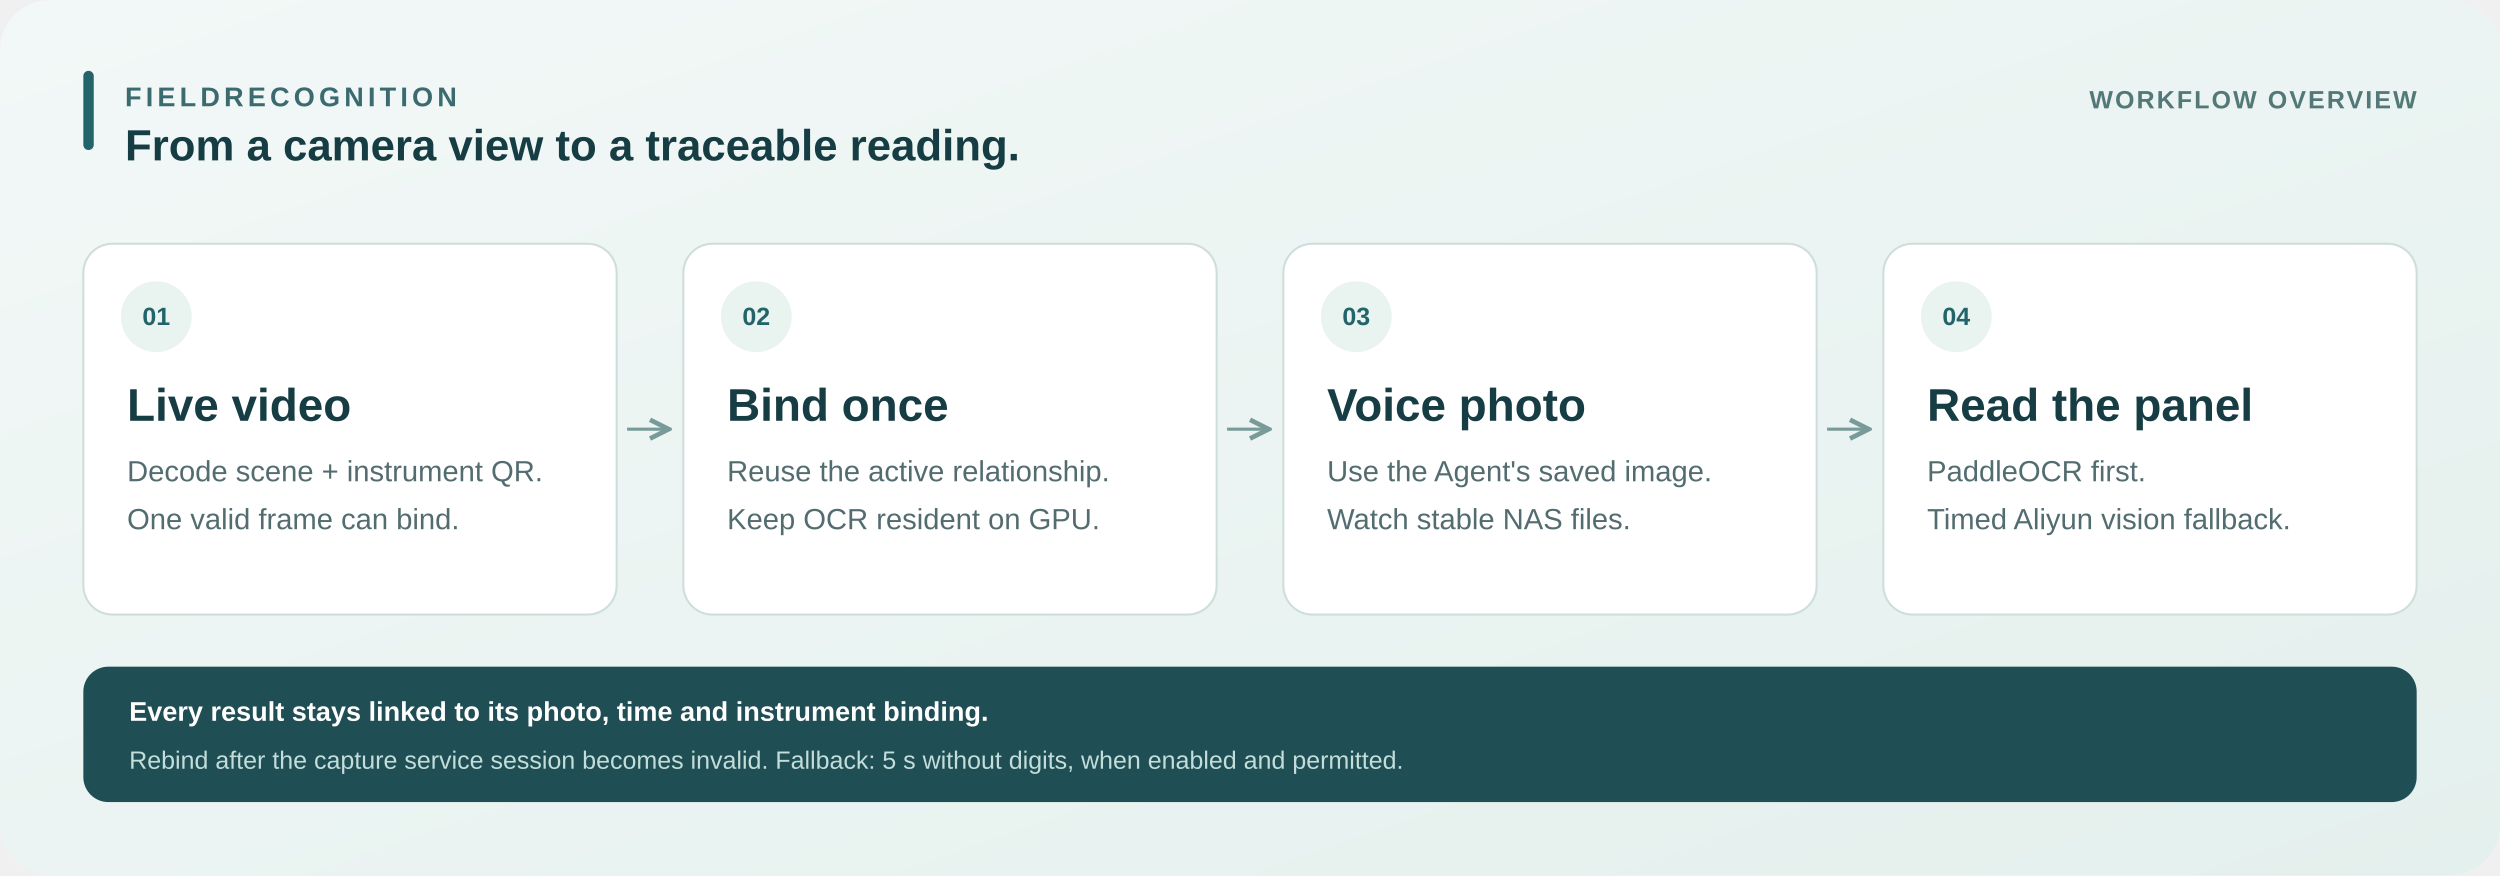
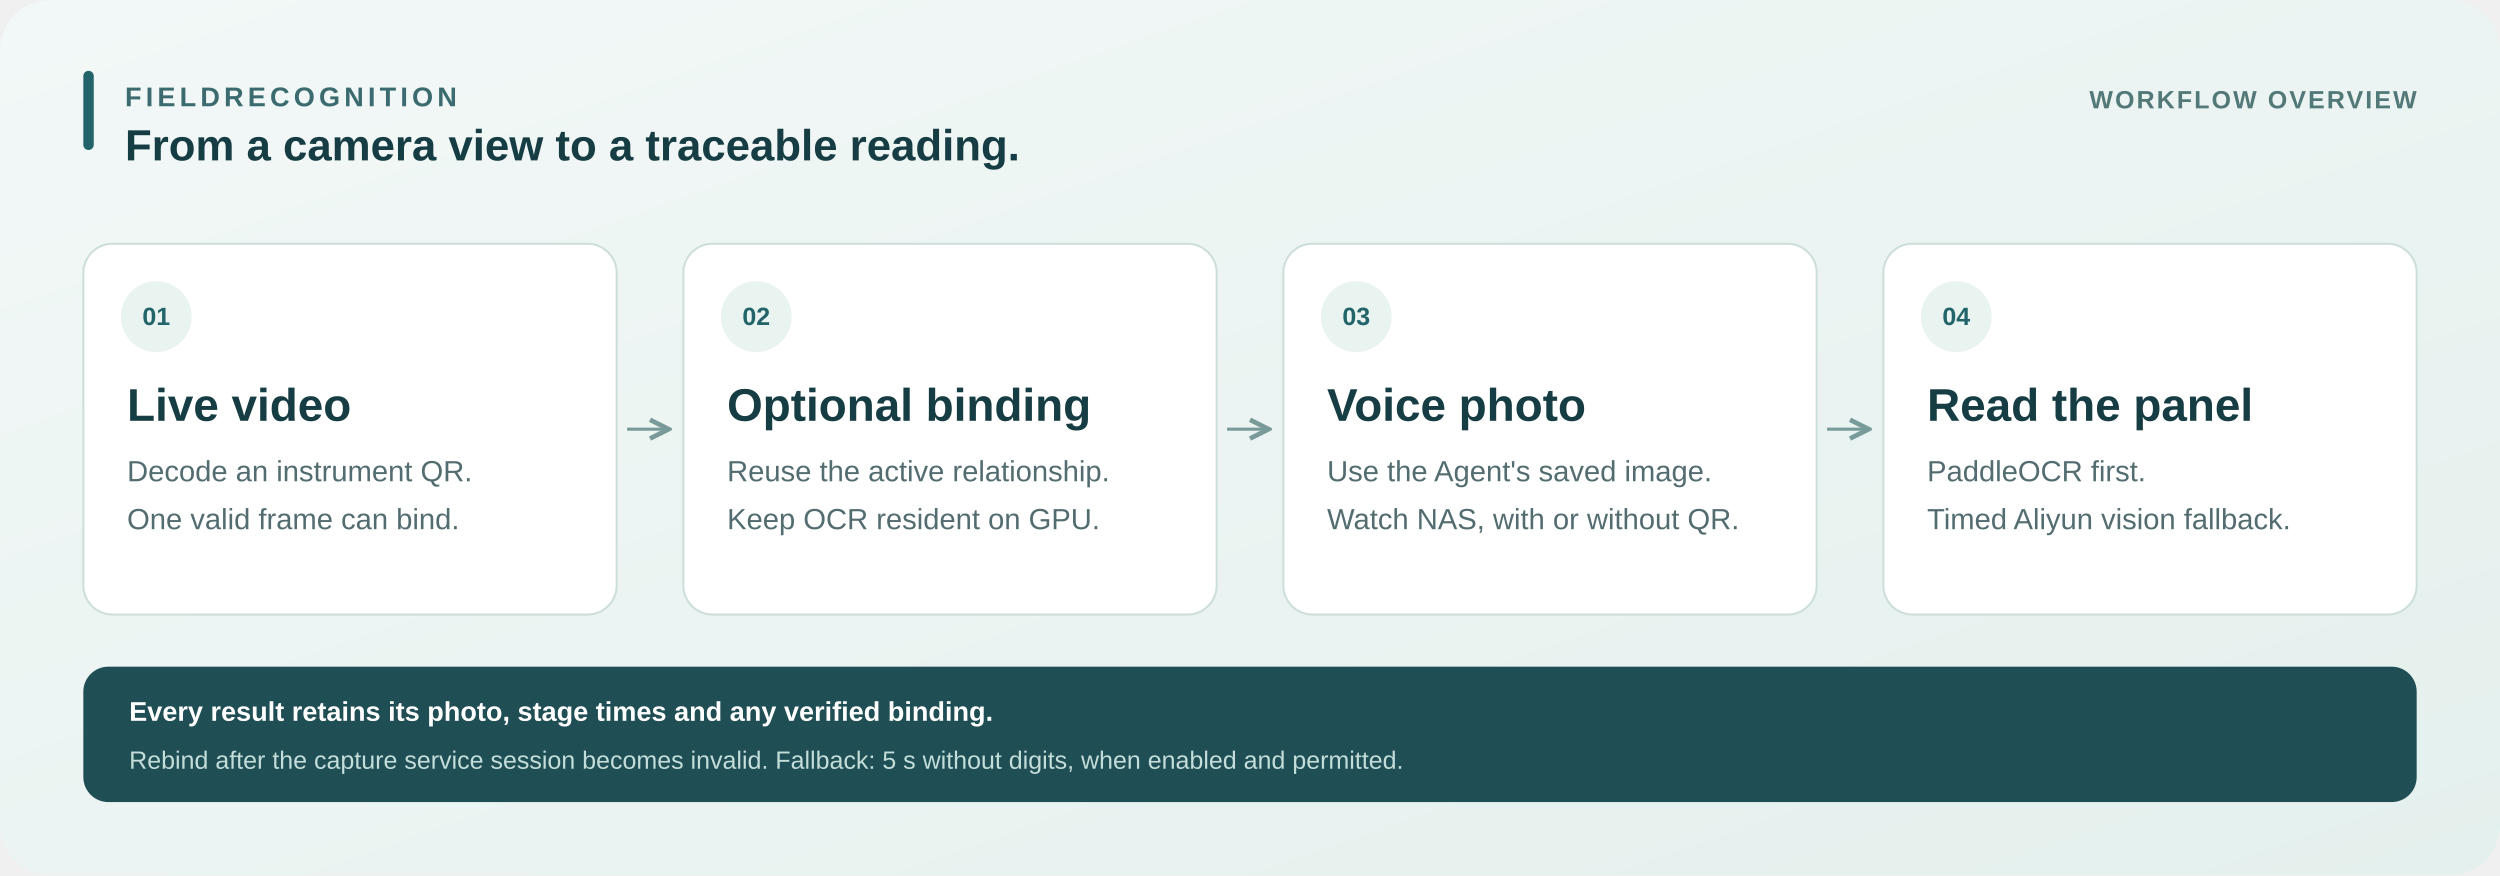
<svg xmlns="http://www.w3.org/2000/svg" width="1200" height="420" viewBox="0 0 1200 420" role="img" aria-labelledby="title desc">
  <defs>
    <linearGradient id="background" x1="0" y1="0" x2="1" y2="1">
      <stop stop-color="#f2f8f7" />
      <stop offset="1" stop-color="#e4f0ed" />
    </linearGradient>
    <marker id="arrow" viewBox="0 0 8 8" refX="7" refY="4" markerWidth="8" markerHeight="8" orient="auto">
      <path d="M1 1 7 4 1 7" fill="none" stroke="#789b99" stroke-width="1.5" />
    </marker>
  </defs>
  <rect width="1200" height="420" rx="24" fill="url(#background)" />
  <g font-family="Arial, Helvetica, sans-serif">
    <rect x="40" y="34" width="5" height="38" rx="2.5" fill="#22646a" />
    <text x="60" y="51" font-size="13" font-weight="700" letter-spacing="2" fill="#3b6b6f">FIELDRECOGNITION</text>
    <text x="60" y="77" font-size="21" font-weight="700" fill="#163d43">From a camera view to a traceable reading.</text>
    <text x="1160" y="52" text-anchor="end" font-size="12" font-weight="700" letter-spacing="1" fill="#527977">WORKFLOW OVERVIEW</text>
    <g fill="#ffffff" stroke="#cddedb">
      <rect x="40" y="117" width="256" height="178" rx="14" />
      <rect x="328" y="117" width="256" height="178" rx="14" />
      <rect x="616" y="117" width="256" height="178" rx="14" />
      <rect x="904" y="117" width="256" height="178" rx="14" />
    </g>
    <g fill="#e9f3f0">
      <circle cx="75" cy="152" r="17" />
      <circle cx="363" cy="152" r="17" />
      <circle cx="651" cy="152" r="17" />
      <circle cx="939" cy="152" r="17" />
    </g>
    <g font-size="12" font-weight="700" fill="#22646a" text-anchor="middle">
      <text x="75" y="156">01</text>
      <text x="363" y="156">02</text>
      <text x="651" y="156">03</text>
      <text x="939" y="156">04</text>
    </g>
    <g stroke="#789b99" stroke-width="1.5" fill="none" marker-end="url(#arrow)">
      <path d="M301 206H321" />
      <path d="M589 206H609" />
      <path d="M877 206H897" />
    </g>
    <g fill="#163d43" font-size="22" font-weight="700">
      <text x="61" y="202">Live video</text>
-       <text x="349" y="202">Bind once</text>
+       <text x="349" y="202">Optional binding</text>
      <text x="637" y="202">Voice photo</text>
      <text x="925" y="202">Read the panel</text>
    </g>
    <g fill="#526c70" font-size="14">
-       <text x="61" y="231">Decode scene + instrument QR.</text>
+       <text x="61" y="231">Decode an instrument QR.</text>
      <text x="61" y="254">One valid frame can bind.</text>
      <text x="349" y="231">Reuse the active relationship.</text>
      <text x="349" y="254">Keep OCR resident on GPU.</text>
      <text x="637" y="231">Use the Agent's saved image.</text>
-       <text x="637" y="254">Watch stable NAS files.</text>
+       <text x="637" y="254">Watch NAS, with or without QR.</text>
      <text x="925" y="231">PaddleOCR first.</text>
      <text x="925" y="254">Timed Aliyun vision fallback.</text>
    </g>
    <rect x="40" y="320" width="1120" height="65" rx="12" fill="#204e55" />
-     <text x="62" y="346" font-size="13" font-weight="700" fill="#ffffff">Every result stays linked to its photo, time and instrument binding.</text>
+     <text x="62" y="346" font-size="13" font-weight="700" fill="#ffffff">Every result retains its photo, stage times and any verified binding.</text>
    <text x="62" y="369" font-size="12" fill="#c3deda">Rebind after the capture service session becomes invalid. Fallback: 5 s without digits, when enabled and permitted.</text>
  </g>
</svg>
